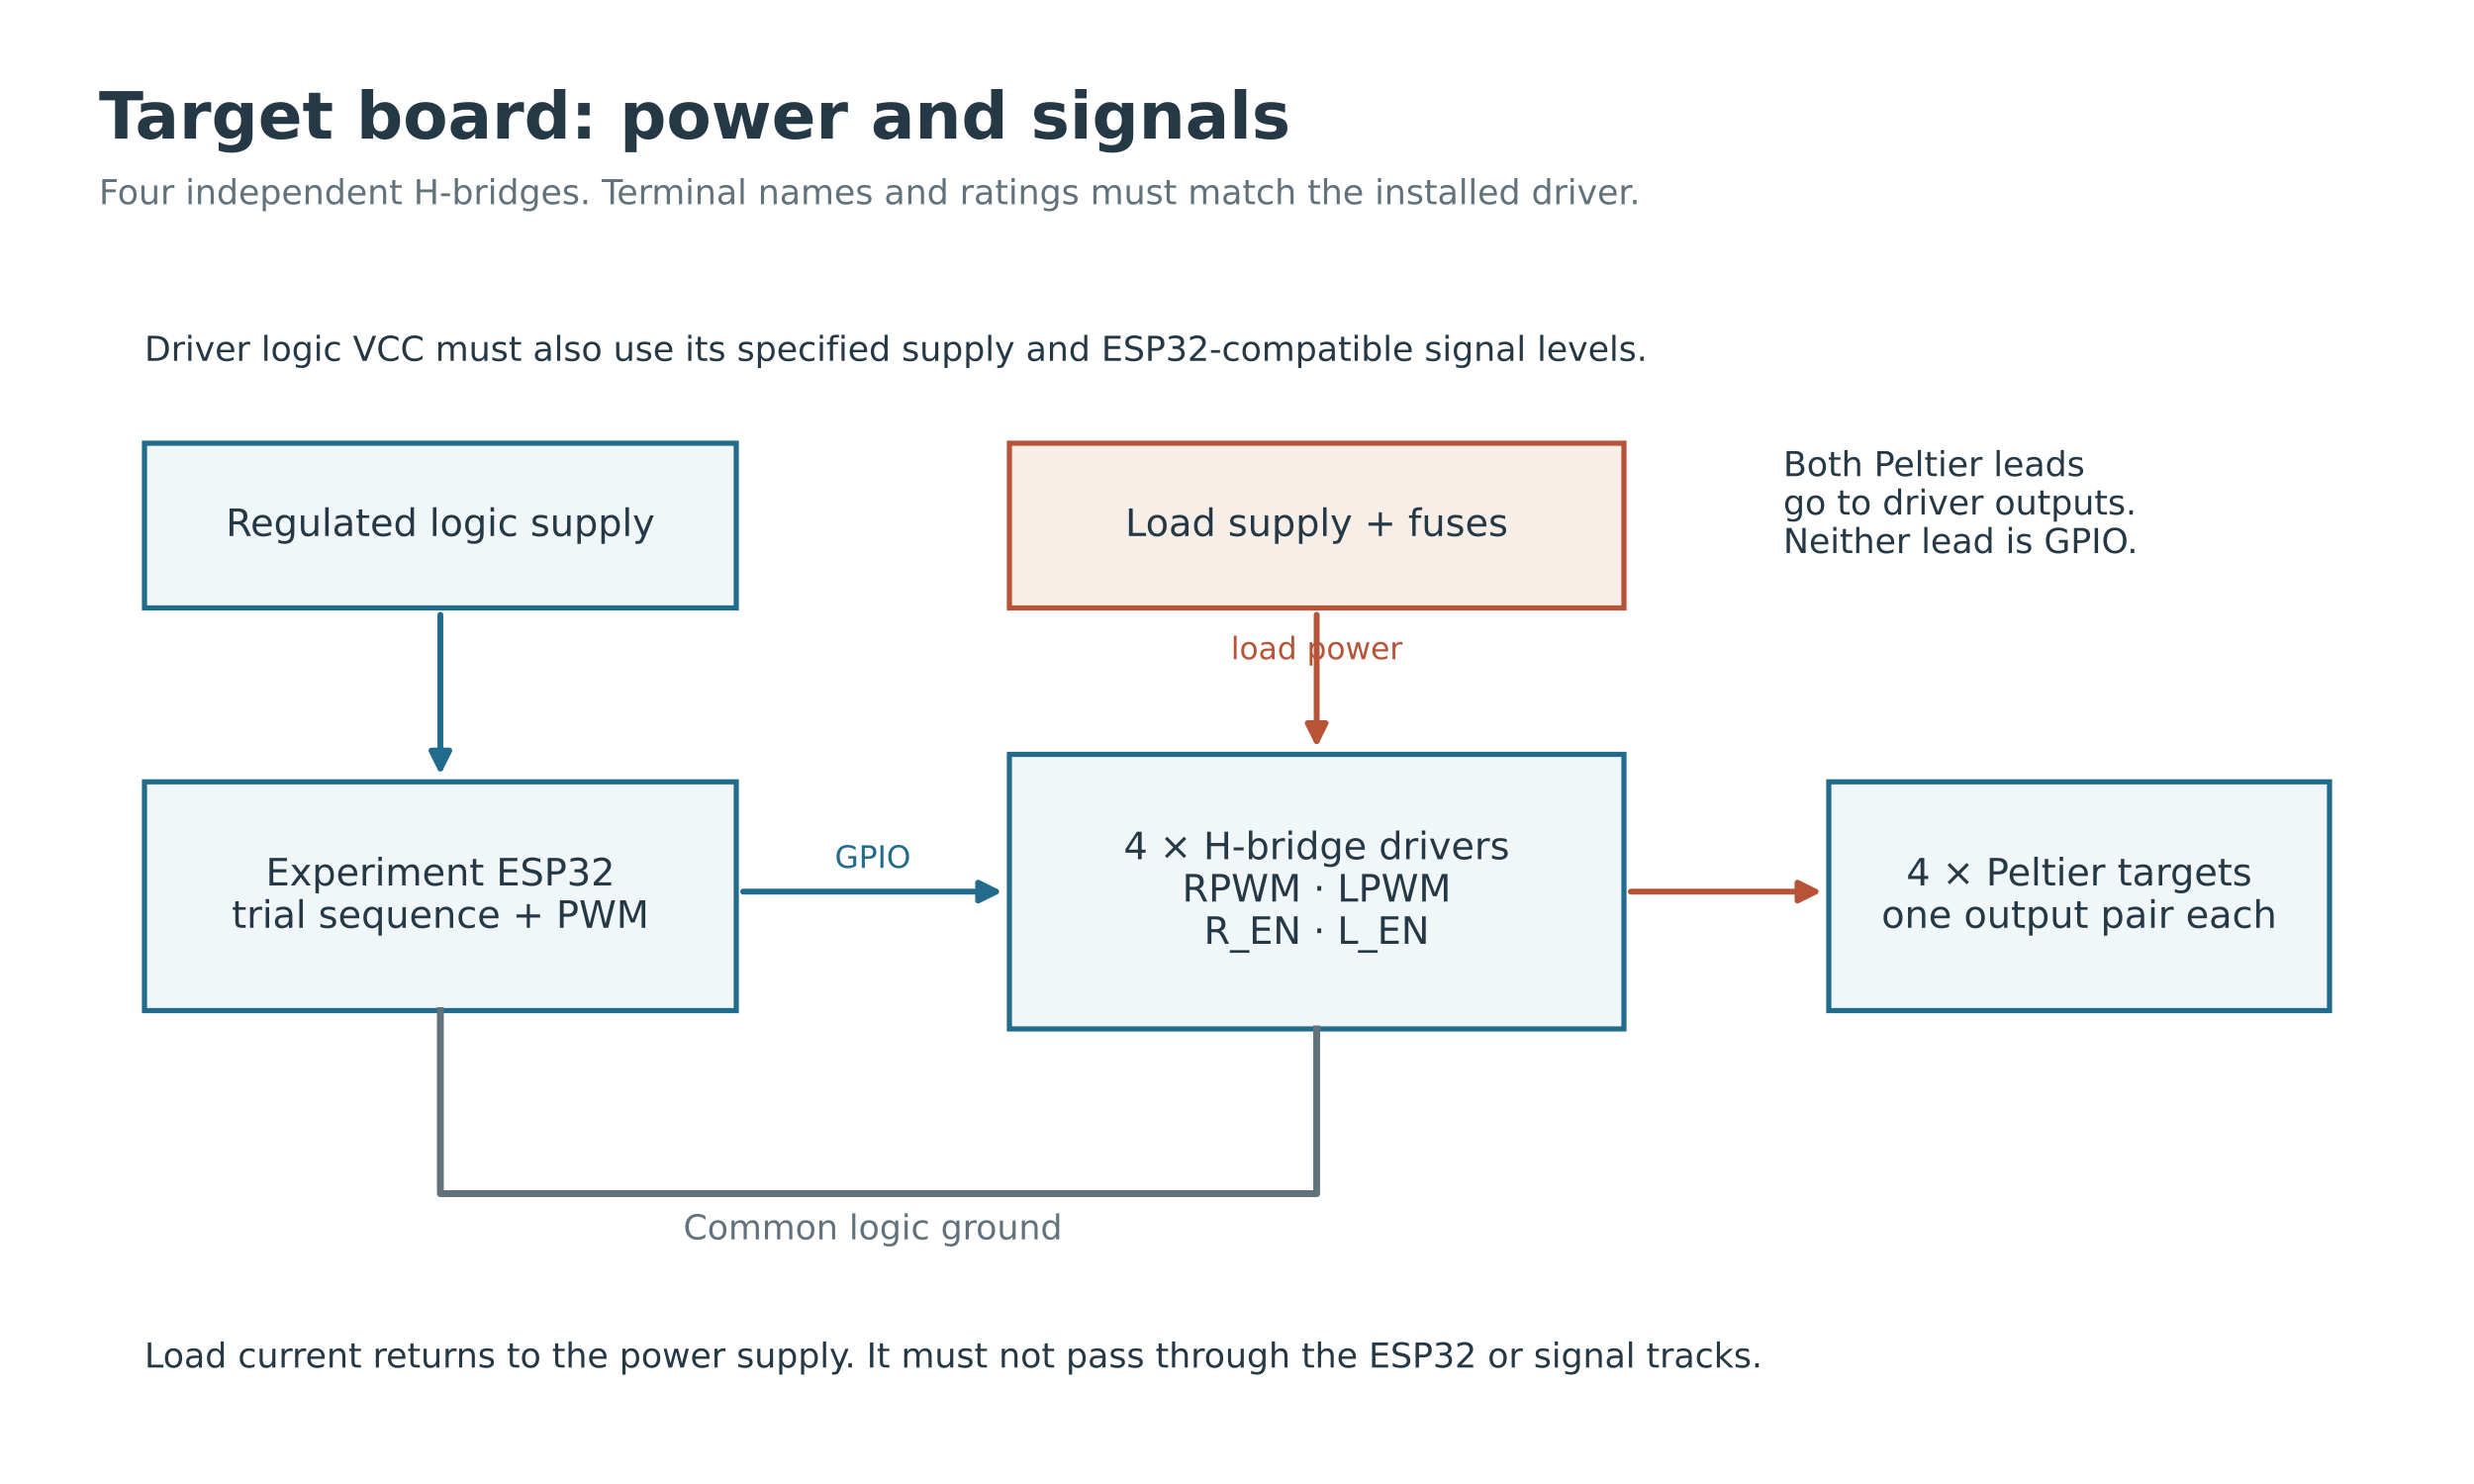
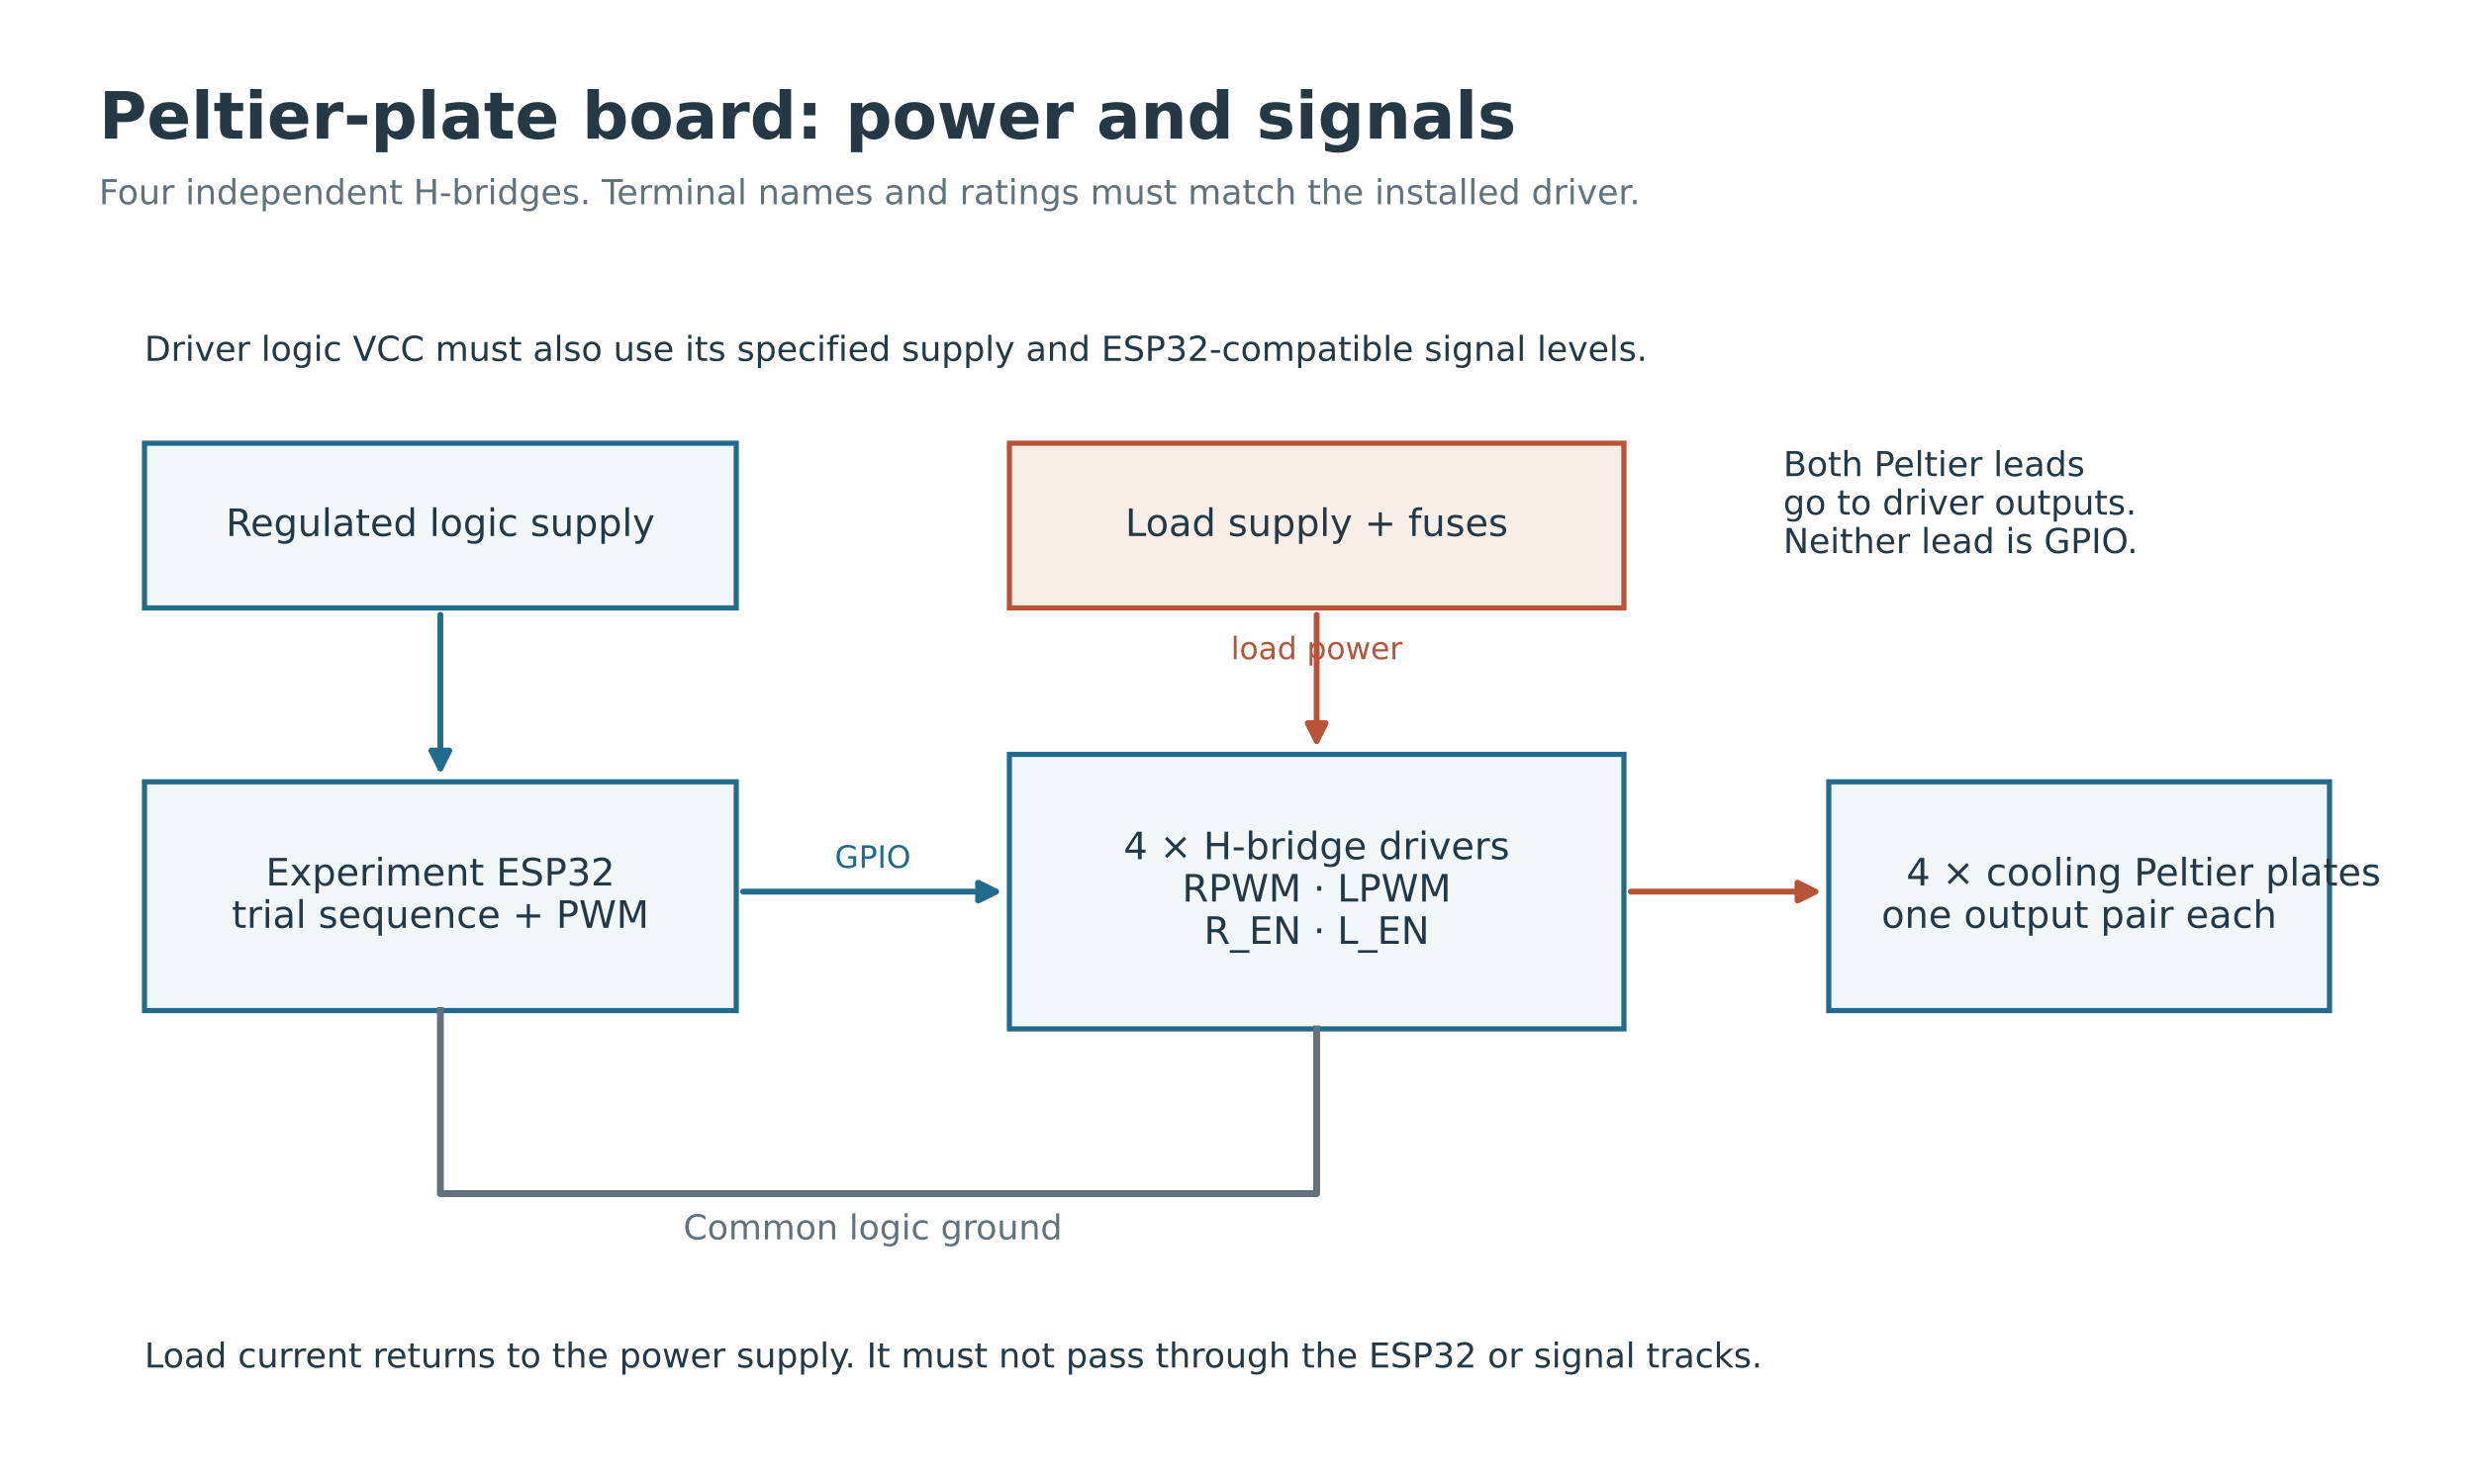
<svg xmlns="http://www.w3.org/2000/svg" width="720pt" height="432pt" viewBox="0 0 720 432" version="1.1">
  <defs>
    <style type="text/css">*{stroke-linejoin: round; stroke-linecap: butt}</style>
  </defs>
  <g id="figure_1">
    <g id="patch_1">
      <path d="M 0 432  L 720 432  L 720 0  L 0 0  z " style="fill: #ffffff" />
    </g>
    <g id="axes_1">
      <g id="patch_2">
        <path d="M 42.048 176.976  L 214.272 176.976  L 214.272 129.024  L 42.048 129.024  z " clip-path="url(#pe9e4643bae)" style="fill: #f1f6f8; stroke: #216b8c; stroke-width: 1.5; stroke-linejoin: miter" />
      </g>
      <g id="patch_3">
        <path d="M 42.048 294.192  L 214.272 294.192  L 214.272 227.592  L 42.048 227.592  z " clip-path="url(#pe9e4643bae)" style="fill: #f1f6f8; stroke: #216b8c; stroke-width: 1.5; stroke-linejoin: miter" />
      </g>
      <g id="patch_4">
        <path d="M 293.76 299.52  L 472.608 299.52  L 472.608 219.6  L 293.76 219.6  z " clip-path="url(#pe9e4643bae)" style="fill: #f1f6f8; stroke: #216b8c; stroke-width: 1.5; stroke-linejoin: miter" />
      </g>
      <g id="patch_5">
        <path d="M 532.224 294.192  L 677.952 294.192  L 677.952 227.592  L 532.224 227.592  z " clip-path="url(#pe9e4643bae)" style="fill: #f1f6f8; stroke: #216b8c; stroke-width: 1.5; stroke-linejoin: miter" />
      </g>
      <g id="patch_6">
        <path d="M 293.76 176.976  L 472.608 176.976  L 472.608 129.024  L 293.76 129.024  z " clip-path="url(#pe9e4643bae)" style="fill: #f8eee8; stroke: #b75337; stroke-width: 1.5; stroke-linejoin: miter" />
      </g>
      <g id="patch_7">
        <path d="M 128.16 178.975  Q 128.16 202.282 128.16 223.688  " clip-path="url(#pe9e4643bae)" style="fill: none; stroke: #216b8c; stroke-width: 1.7; stroke-linecap: round" />
        <path d="M 130.76 218.488  L 128.16 223.688  L 125.56 218.488  z " clip-path="url(#pe9e4643bae)" style="fill: #216b8c; stroke: #216b8c; stroke-width: 1.7; stroke-linecap: round" />
      </g>
      <g id="patch_8">
        <path d="M 216.276 259.56  Q 254.018 259.56 289.859 259.56  " clip-path="url(#pe9e4643bae)" style="fill: none; stroke: #216b8c; stroke-width: 1.7; stroke-linecap: round" />
        <path d="M 284.659 256.96  L 289.859 259.56  L 284.659 262.16  z " clip-path="url(#pe9e4643bae)" style="fill: #216b8c; stroke: #216b8c; stroke-width: 1.7; stroke-linecap: round" />
      </g>
      <g id="patch_9">
        <path d="M 383.184 178.977  Q 383.184 198.289 383.184 215.701  " clip-path="url(#pe9e4643bae)" style="fill: none; stroke: #b75337; stroke-width: 1.7; stroke-linecap: round" />
        <path d="M 385.784 210.501  L 383.184 215.701  L 380.584 210.501  z " clip-path="url(#pe9e4643bae)" style="fill: #b75337; stroke: #b75337; stroke-width: 1.7; stroke-linecap: round" />
      </g>
      <g id="patch_10">
        <path d="M 474.606 259.56  Q 502.414 259.56 528.322 259.56  " clip-path="url(#pe9e4643bae)" style="fill: none; stroke: #b75337; stroke-width: 1.7; stroke-linecap: round" />
        <path d="M 523.122 256.96  L 528.322 259.56  L 523.122 262.16  z " clip-path="url(#pe9e4643bae)" style="fill: #b75337; stroke: #b75337; stroke-width: 1.7; stroke-linecap: round" />
      </g>
      <g id="line2d_1">
        <path d="M 128.16 294.192  L 128.16 347.472  L 383.184 347.472  L 383.184 299.52  " clip-path="url(#pe9e4643bae)" style="fill: none; stroke: #62727c; stroke-width: 2; stroke-linecap: square" />
      </g>
      <g id="text_1">
        <text style="font-size: 11px; font-family: 'DejaVu Sans'; text-anchor: middle; fill: #243846" x="128.16" y="156.035" transform="rotate(-0 128.16 156.0353)">Regulated logic supply</text>
      </g>
      <g id="text_2">
        <text style="font-size: 11px; font-family: 'DejaVu Sans'; text-anchor: middle; fill: #243846" x="128.16" y="257.769">Experiment ESP32</text>
        <text style="font-size: 11px; font-family: 'DejaVu Sans'; fill: #243846" transform="translate(67.45891 270.0861)">trial sequence + PWM</text>
      </g>
      <g id="text_3">
        <text style="font-size: 11px; font-family: 'DejaVu Sans'; fill: #243846" transform="translate(327.017 250.1248)">4 × H-bridge drivers</text>
        <text style="font-size: 11px; font-family: 'DejaVu Sans'; fill: #243846" transform="translate(344.0541 262.4423)">RPWM · LPWM</text>
        <text style="font-size: 11px; font-family: 'DejaVu Sans'; fill: #243846" transform="translate(350.3739 274.7599)">R_EN · L_EN</text>
      </g>
      <g id="text_4">
-         <text style="font-size: 11px; font-family: 'DejaVu Sans'; fill: #243846" transform="translate(554.7888 257.7685)">4 × Peltier targets</text>
+         <text style="font-size: 11px; font-family: 'DejaVu Sans'; fill: #243846" transform="translate(554.7888 257.7685)">4 × cooling Peltier plates</text>
        <text style="font-size: 11px; font-family: 'DejaVu Sans'; fill: #243846" transform="translate(547.5528 270.0861)">one output pair each</text>
      </g>
      <g id="text_5">
        <text style="font-size: 11px; font-family: 'DejaVu Sans'; text-anchor: middle; fill: #243846" x="383.184" y="156.035" transform="rotate(-0 383.184 156.0353)">Load supply + fuses</text>
      </g>
      <g id="text_6">
        <text style="font-size: 9px; font-family: 'DejaVu Sans'; text-anchor: middle; fill: #216b8c" x="254.016" y="252.634" transform="rotate(-0 254.016 252.6336)">GPIO</text>
      </g>
      <g id="text_7">
        <text style="font-size: 9px; font-family: 'DejaVu Sans'; text-anchor: middle; fill: #b75337" x="383.184" y="191.894" transform="rotate(-0 383.184 191.8944)">load power</text>
      </g>
      <g id="text_8">
        <text style="font-size: 10px; font-family: 'DejaVu Sans'; text-anchor: middle; fill: #62727c" x="254.016" y="360.792" transform="rotate(-0 254.016 360.792)">Common logic ground</text>
      </g>
      <g id="text_9">
        <text style="font-size: 10px; font-family: 'DejaVu Sans'; text-anchor: start; fill: #243846" x="42.048" y="398.088" transform="rotate(-0 42.048 398.088)">Load current returns to the power supply. It must not pass through the ESP32 or signal tracks.</text>
      </g>
      <g id="text_10">
        <text style="font-size: 10px; font-family: 'DejaVu Sans'; fill: #243846" transform="translate(518.976 138.5964)">Both Peltier leads</text>
        <text style="font-size: 10px; font-family: 'DejaVu Sans'; fill: #243846" transform="translate(518.976 149.7942)">go to driver outputs.</text>
        <text style="font-size: 10px; font-family: 'DejaVu Sans'; fill: #243846" transform="translate(518.976 160.992)">Neither lead is GPIO.</text>
      </g>
      <g id="text_11">
        <text style="font-size: 10px; font-family: 'DejaVu Sans'; text-anchor: start; fill: #243846" x="42.048" y="105.048" transform="rotate(-0 42.048 105.048)">Driver logic VCC must also use its specified supply and ESP32-compatible signal levels.</text>
      </g>
    </g>
    <g id="text_12">
-       <text style="font-weight: 700; font-size: 19px; font-family: 'DejaVu Sans'; text-anchor: start; fill: #243846" x="28.8" y="40.357" transform="rotate(-0 28.8 40.35703)">Target board: power and signals</text>
+       <text style="font-weight: 700; font-size: 19px; font-family: 'DejaVu Sans'; text-anchor: start; fill: #243846" x="28.8" y="40.357" transform="rotate(-0 28.8 40.35703)">Peltier-plate board: power and signals</text>
    </g>
    <g id="text_13">
      <text style="font-size: 10px; font-family: 'DejaVu Sans'; text-anchor: start; fill: #62727c" x="28.8" y="59.438" transform="rotate(-0 28.8 59.43844)">Four independent H-bridges. Terminal names and ratings must match the installed driver.</text>
    </g>
  </g>
  <defs>
    <clipPath id="pe9e4643bae">
      <rect x="28.8" y="86.4" width="662.4" height="319.68" />
    </clipPath>
  </defs>
</svg>
